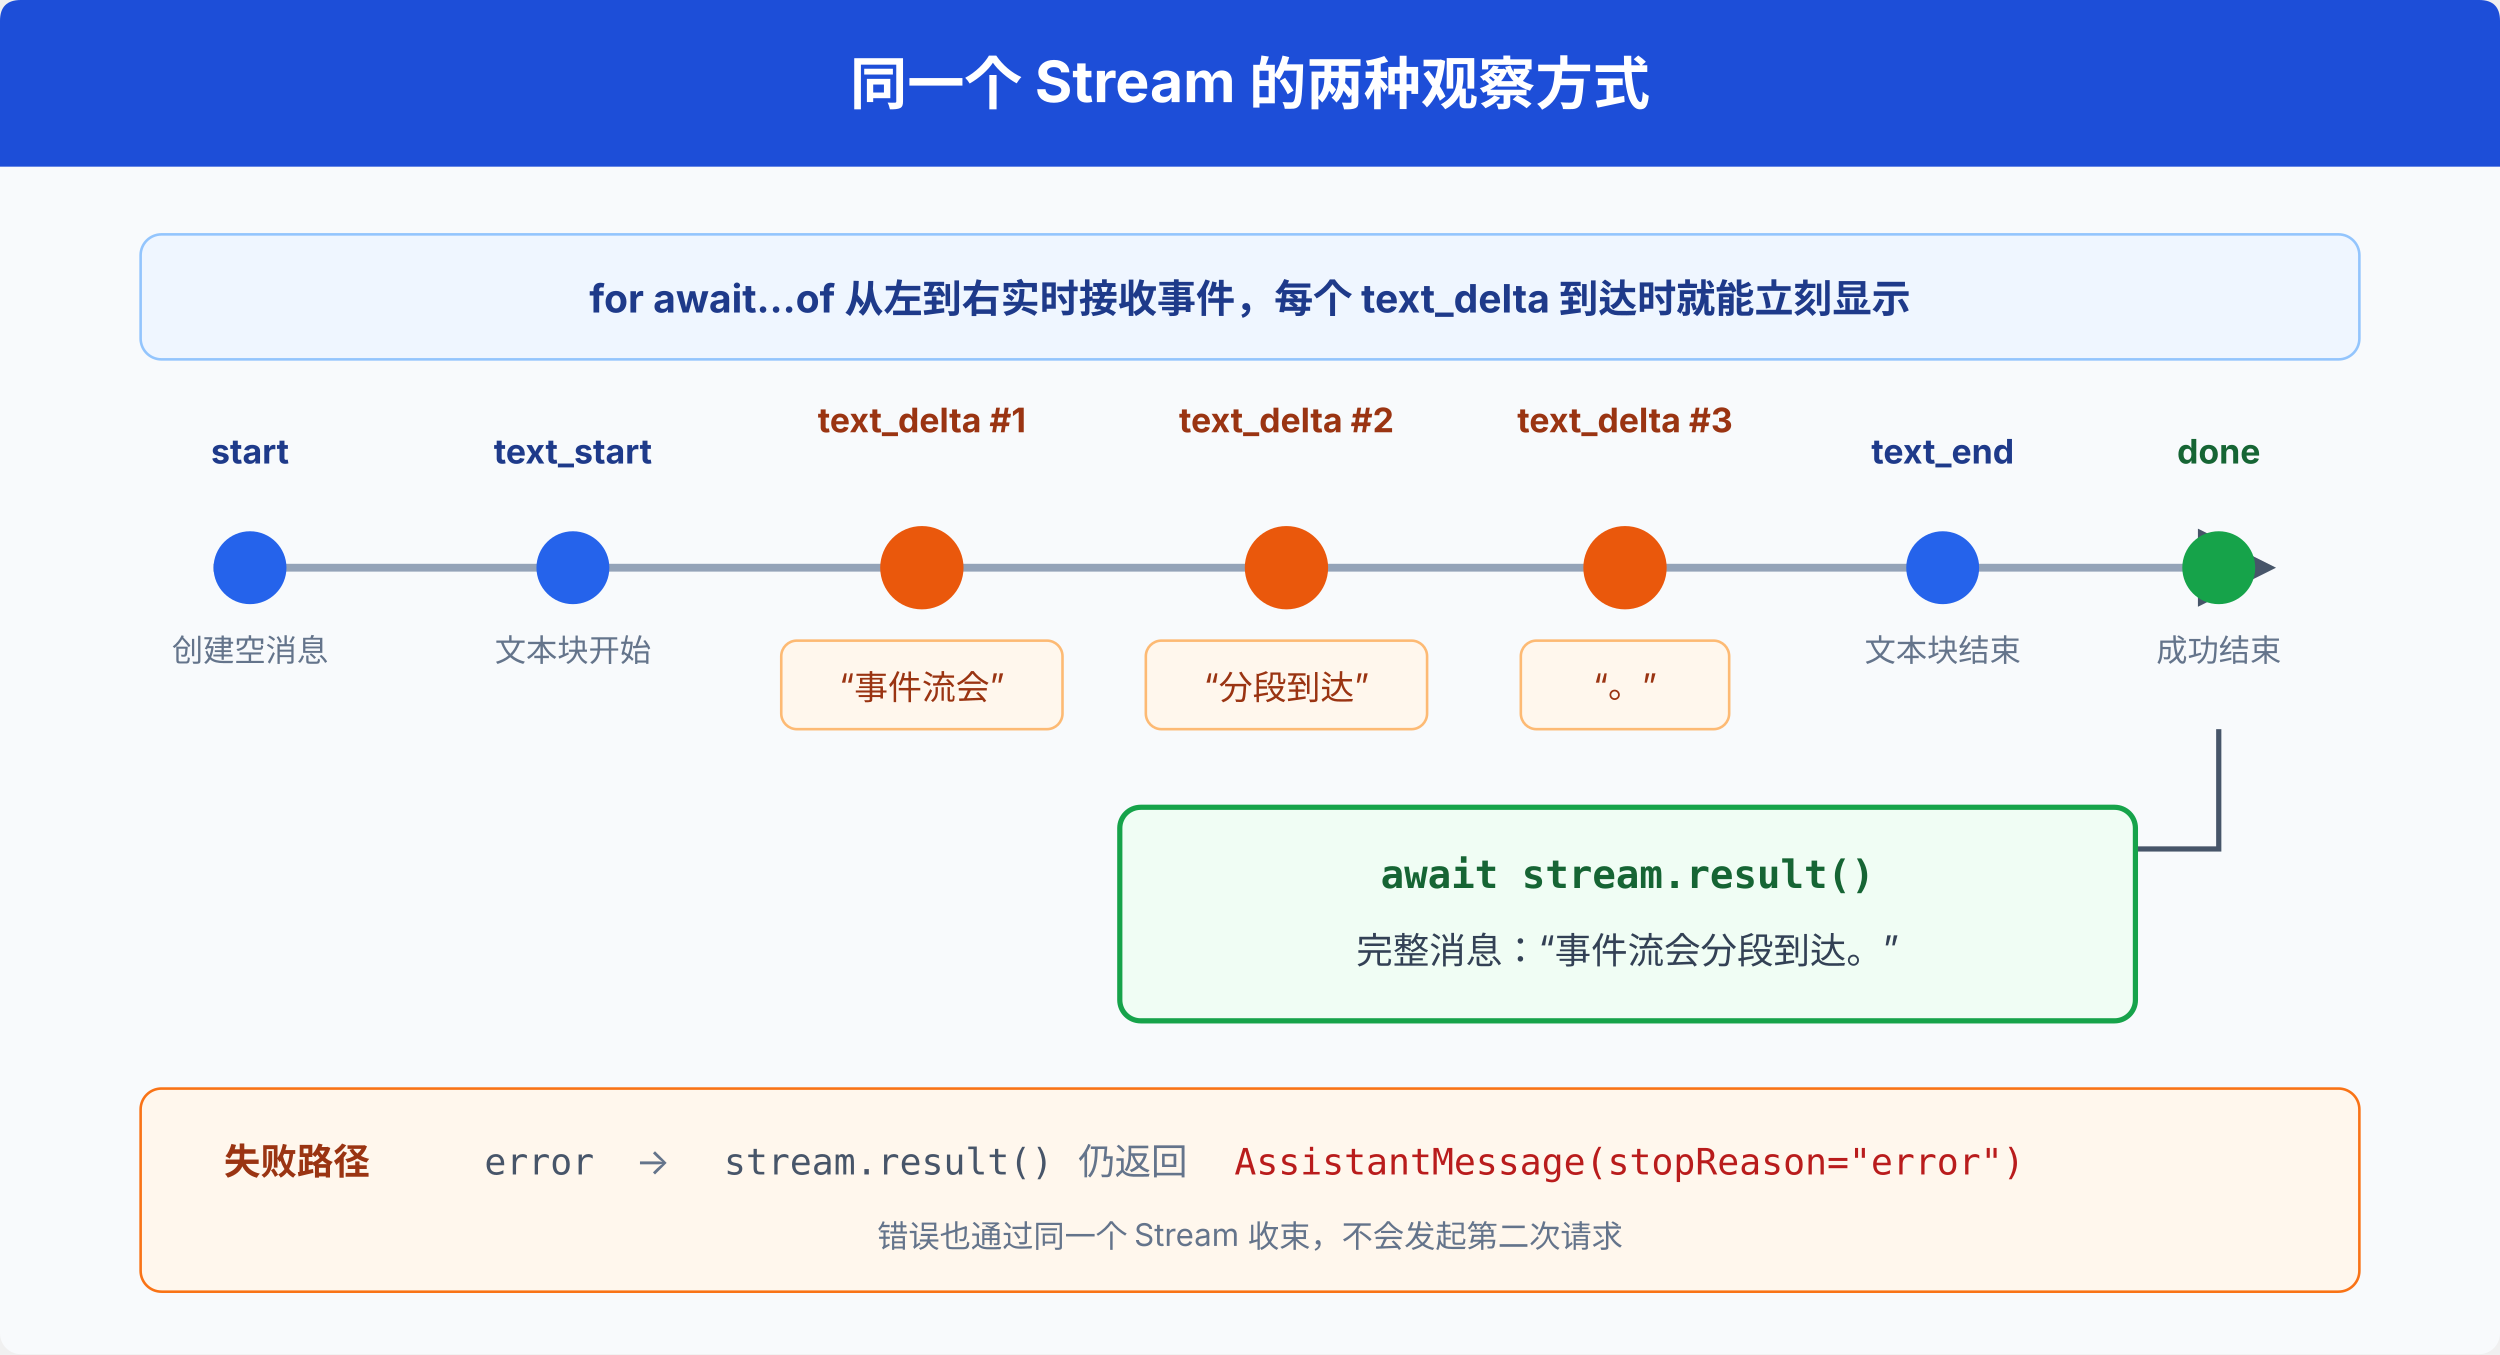
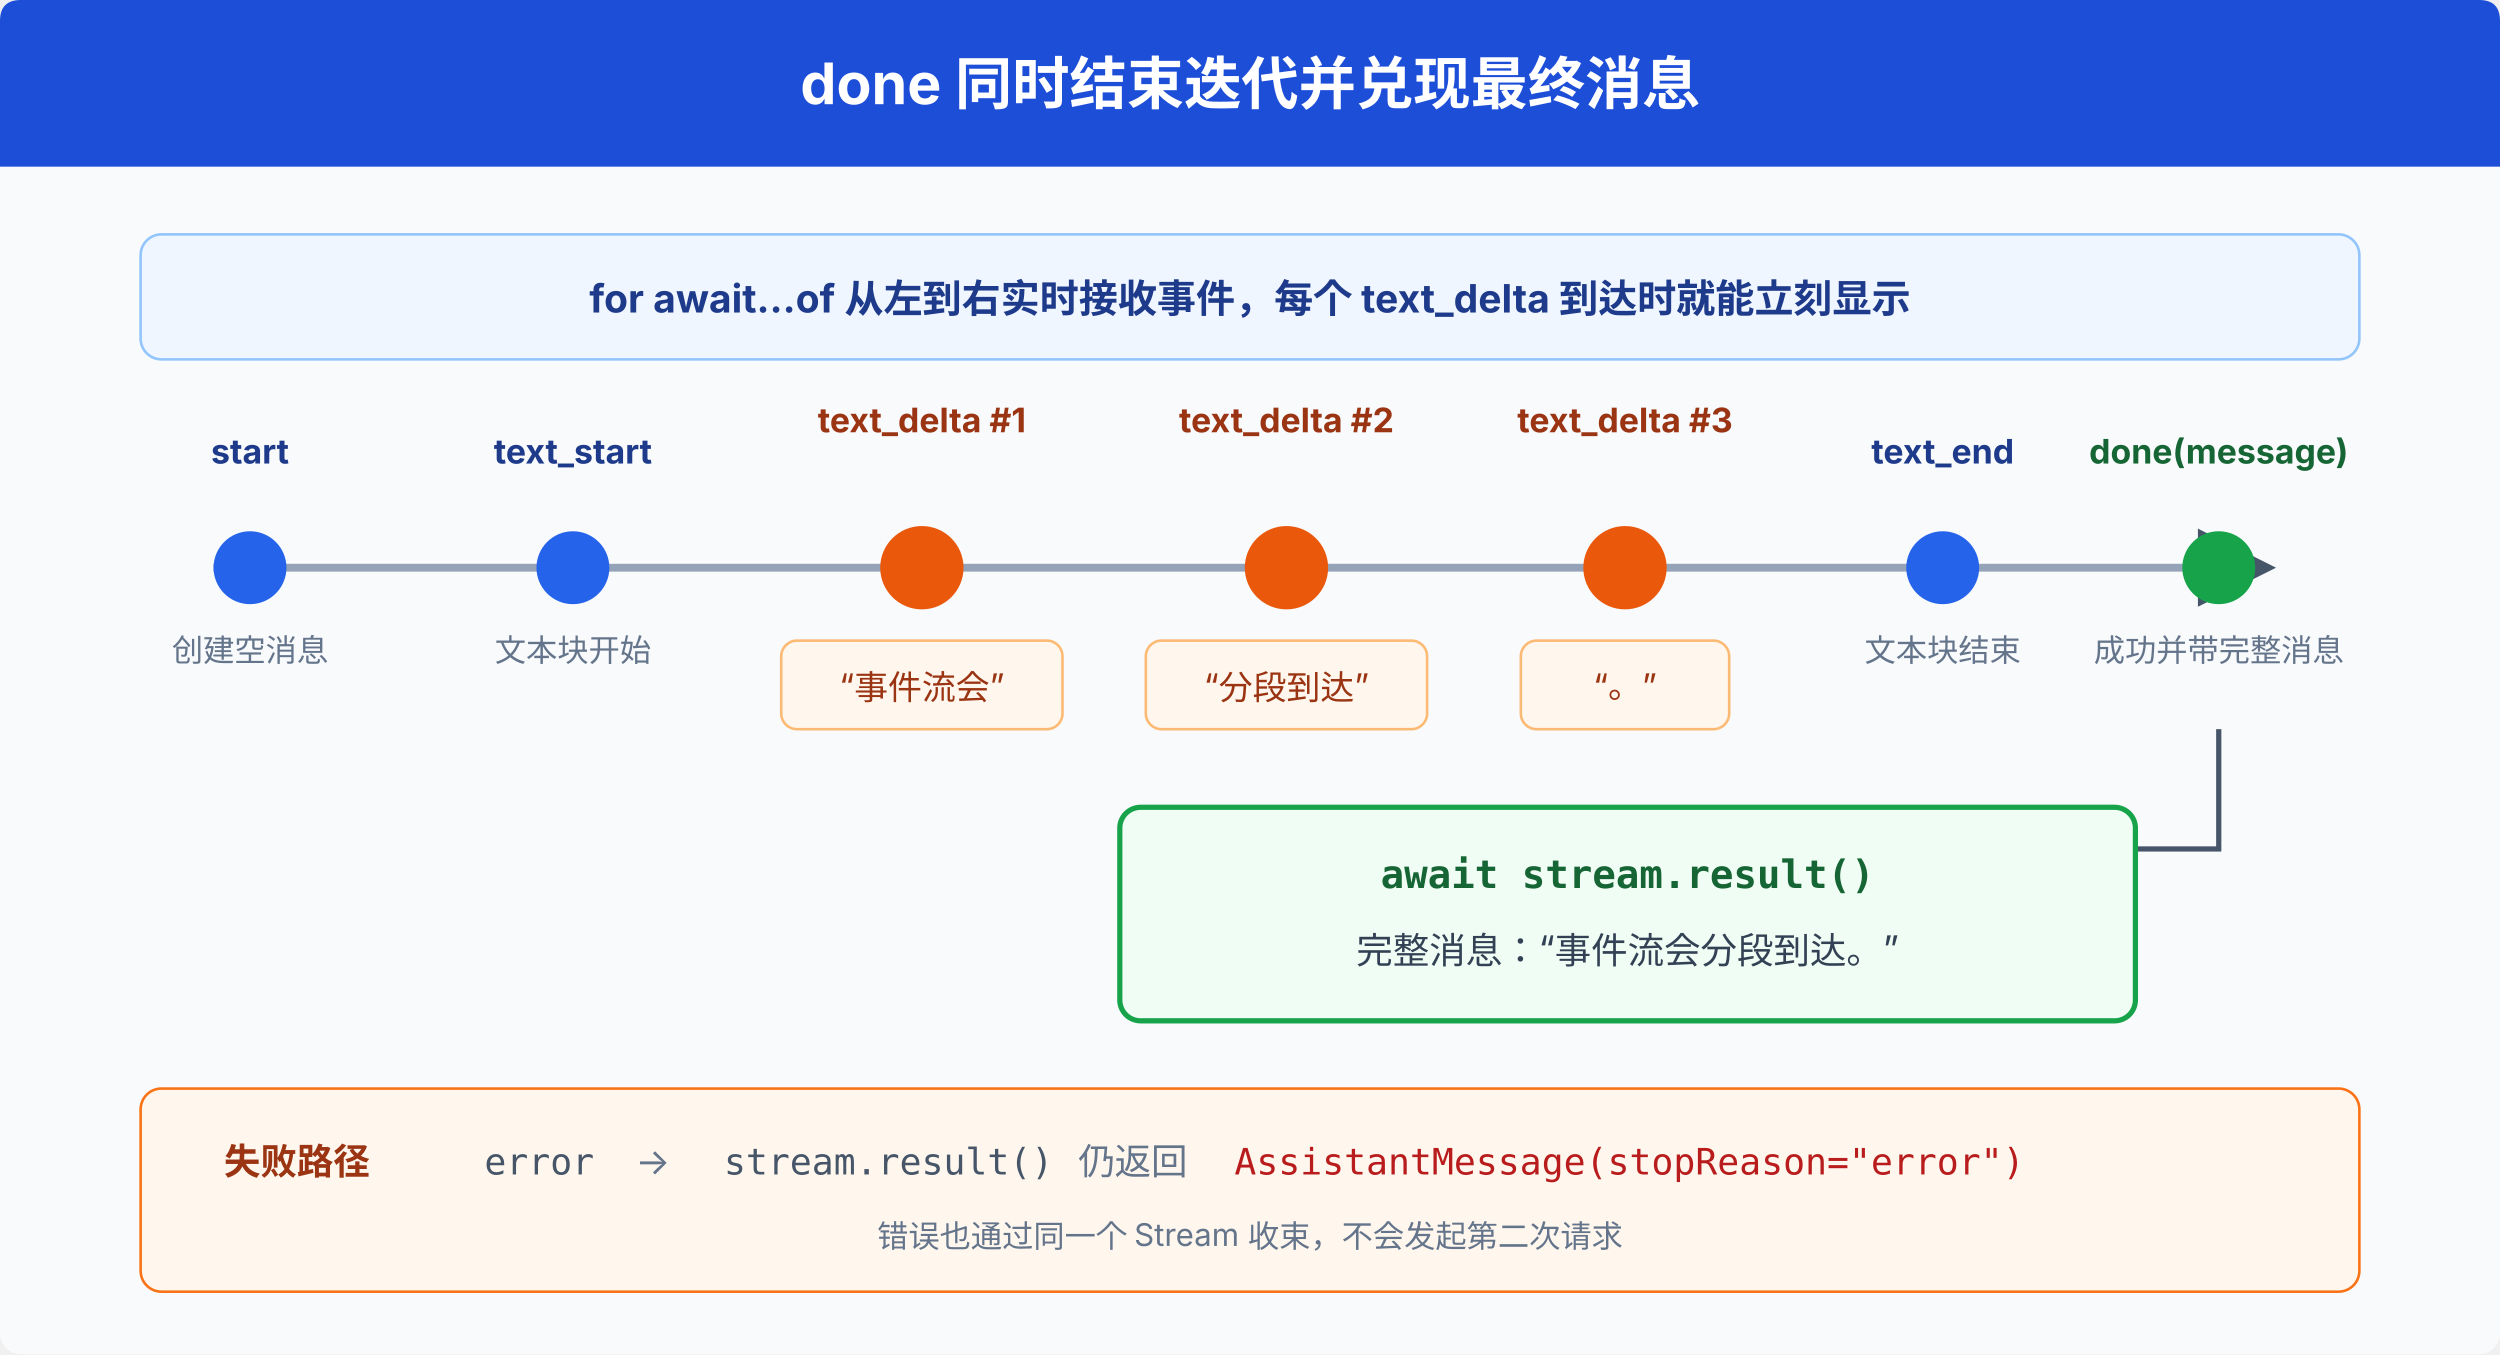
<svg xmlns="http://www.w3.org/2000/svg" width="960" height="520" viewBox="0 0 960 520" role="img" aria-labelledby="title desc">
  <defs>
    <marker id="arrow" markerWidth="10" markerHeight="10" refX="8" refY="5" orient="auto">
      <path d="M0 0 L10 5 L0 10 Z" fill="#475569" />
    </marker>
  </defs>
  <rect width="960" height="520" rx="8" fill="#f8fafc" />
  <path d="M8 0 H952 Q960 0 960 8 V64 H0 V8 Q0 0 8 0 Z" fill="#1d4ed8" />
-   <text x="480" y="40" text-anchor="middle" fill="#ffffff" font-size="22" font-weight="700" font-family="Inter, PingFang SC, Microsoft YaHei, sans-serif">同一个 Stream 的两种观察方式</text>
+   <text x="480" y="40" text-anchor="middle" fill="#ffffff" font-size="22" font-weight="700" font-family="Inter, PingFang SC, Microsoft YaHei, sans-serif">done 同时结束迭代并兑现最终消息</text>
  <rect x="54" y="90" width="852" height="48" rx="8" fill="#eff6ff" stroke="#93c5fd" />
  <text x="480" y="120" text-anchor="middle" fill="#1e3a8a" font-size="15" font-weight="700" font-family="Inter, PingFang SC, Microsoft YaHei, sans-serif">for await...of 从左到右实时接收事件，每个 text_delta 到达时就能立刻显示</text>
  <line x1="82" y1="218" x2="868" y2="218" stroke="#94a3b8" stroke-width="3" marker-end="url(#arrow)" />
  <g font-family="Inter, PingFang SC, Microsoft YaHei, sans-serif" text-anchor="middle">
    <circle cx="96" cy="218" r="14" fill="#2563eb" />
    <text x="96" y="178" fill="#1e3a8a" font-size="13" font-weight="700">start</text>
    <text x="96" y="254" fill="#64748b" font-size="12">创建空消息</text>
    <circle cx="220" cy="218" r="14" fill="#2563eb" />
    <text x="220" y="178" fill="#1e3a8a" font-size="13" font-weight="700">text_start</text>
    <text x="220" y="254" fill="#64748b" font-size="12">文本块开始</text>
    <circle cx="354" cy="218" r="16" fill="#ea580c" />
    <text x="354" y="166" fill="#9a3412" font-size="13" font-weight="700">text_delta #1</text>
    <rect x="300" y="246" width="108" height="34" rx="6" fill="#fff7ed" stroke="#fdba74" />
    <text x="354" y="268" fill="#9a3412" font-size="13">“事件流会”</text>
    <circle cx="494" cy="218" r="16" fill="#ea580c" />
    <text x="494" y="166" fill="#9a3412" font-size="13" font-weight="700">text_delta #2</text>
    <rect x="440" y="246" width="108" height="34" rx="6" fill="#fff7ed" stroke="#fdba74" />
    <text x="494" y="268" fill="#9a3412" font-size="13">“分段到达”</text>
    <circle cx="624" cy="218" r="16" fill="#ea580c" />
    <text x="624" y="166" fill="#9a3412" font-size="13" font-weight="700">text_delta #3</text>
    <rect x="584" y="246" width="80" height="34" rx="6" fill="#fff7ed" stroke="#fdba74" />
    <text x="624" y="268" fill="#9a3412" font-size="13">“。”</text>
    <circle cx="746" cy="218" r="14" fill="#2563eb" />
    <text x="746" y="178" fill="#1e3a8a" font-size="13" font-weight="700">text_end</text>
    <text x="746" y="254" fill="#64748b" font-size="12">文本块结束</text>
    <circle cx="852" cy="218" r="14" fill="#16a34a" />
-     <text x="852" y="178" fill="#166534" font-size="13" font-weight="700">done</text>
-     <text x="852" y="254" fill="#64748b" font-size="12">成功结束</text>
+     <text x="852" y="178" fill="#166534" font-size="13" font-weight="700">done(message)</text>
+     <text x="852" y="254" fill="#64748b" font-size="12">成功并带完整消息</text>
  </g>
  <path d="M852 280 V326 H680" fill="none" stroke="#475569" stroke-width="2" marker-end="url(#arrow)" />
  <rect x="430" y="310" width="390" height="82" rx="8" fill="#f0fdf4" stroke="#16a34a" stroke-width="2" />
  <text x="625" y="341" text-anchor="middle" fill="#166534" font-size="15" font-weight="700" font-family="ui-monospace, SFMono-Regular, Menlo, monospace">await stream.result()</text>
  <text x="625" y="370" text-anchor="middle" fill="#334155" font-size="14" font-family="Inter, PingFang SC, Microsoft YaHei, sans-serif">完整消息：“事件流会分段到达。”</text>
  <rect x="54" y="418" width="852" height="78" rx="8" fill="#fff7ed" stroke="#f97316" />
  <text x="86" y="451" fill="#9a3412" font-size="14" font-weight="700" font-family="Inter, PingFang SC, Microsoft YaHei, sans-serif">失败路径</text>
  <text x="186" y="451" fill="#475569" font-size="14" font-family="ui-monospace, SFMono-Regular, Menlo, monospace">error</text>
  <text x="244" y="451" fill="#64748b" font-size="14" font-family="Inter, PingFang SC, Microsoft YaHei, sans-serif">→</text>
  <text x="278" y="451" fill="#475569" font-size="14" font-family="ui-monospace, SFMono-Regular, Menlo, monospace">stream.result()</text>
  <text x="414" y="451" fill="#64748b" font-size="14" font-family="Inter, PingFang SC, Microsoft YaHei, sans-serif">仍返回</text>
  <text x="474" y="451" fill="#b91c1c" font-size="14" font-family="ui-monospace, SFMono-Regular, Menlo, monospace">AssistantMessage(stopReason="error")</text>
  <text x="480" y="479" text-anchor="middle" fill="#64748b" font-size="12" font-family="Inter, PingFang SC, Microsoft YaHei, sans-serif">错误也通过同一个 Stream 收束，不会发起第二次请求</text>
</svg>
